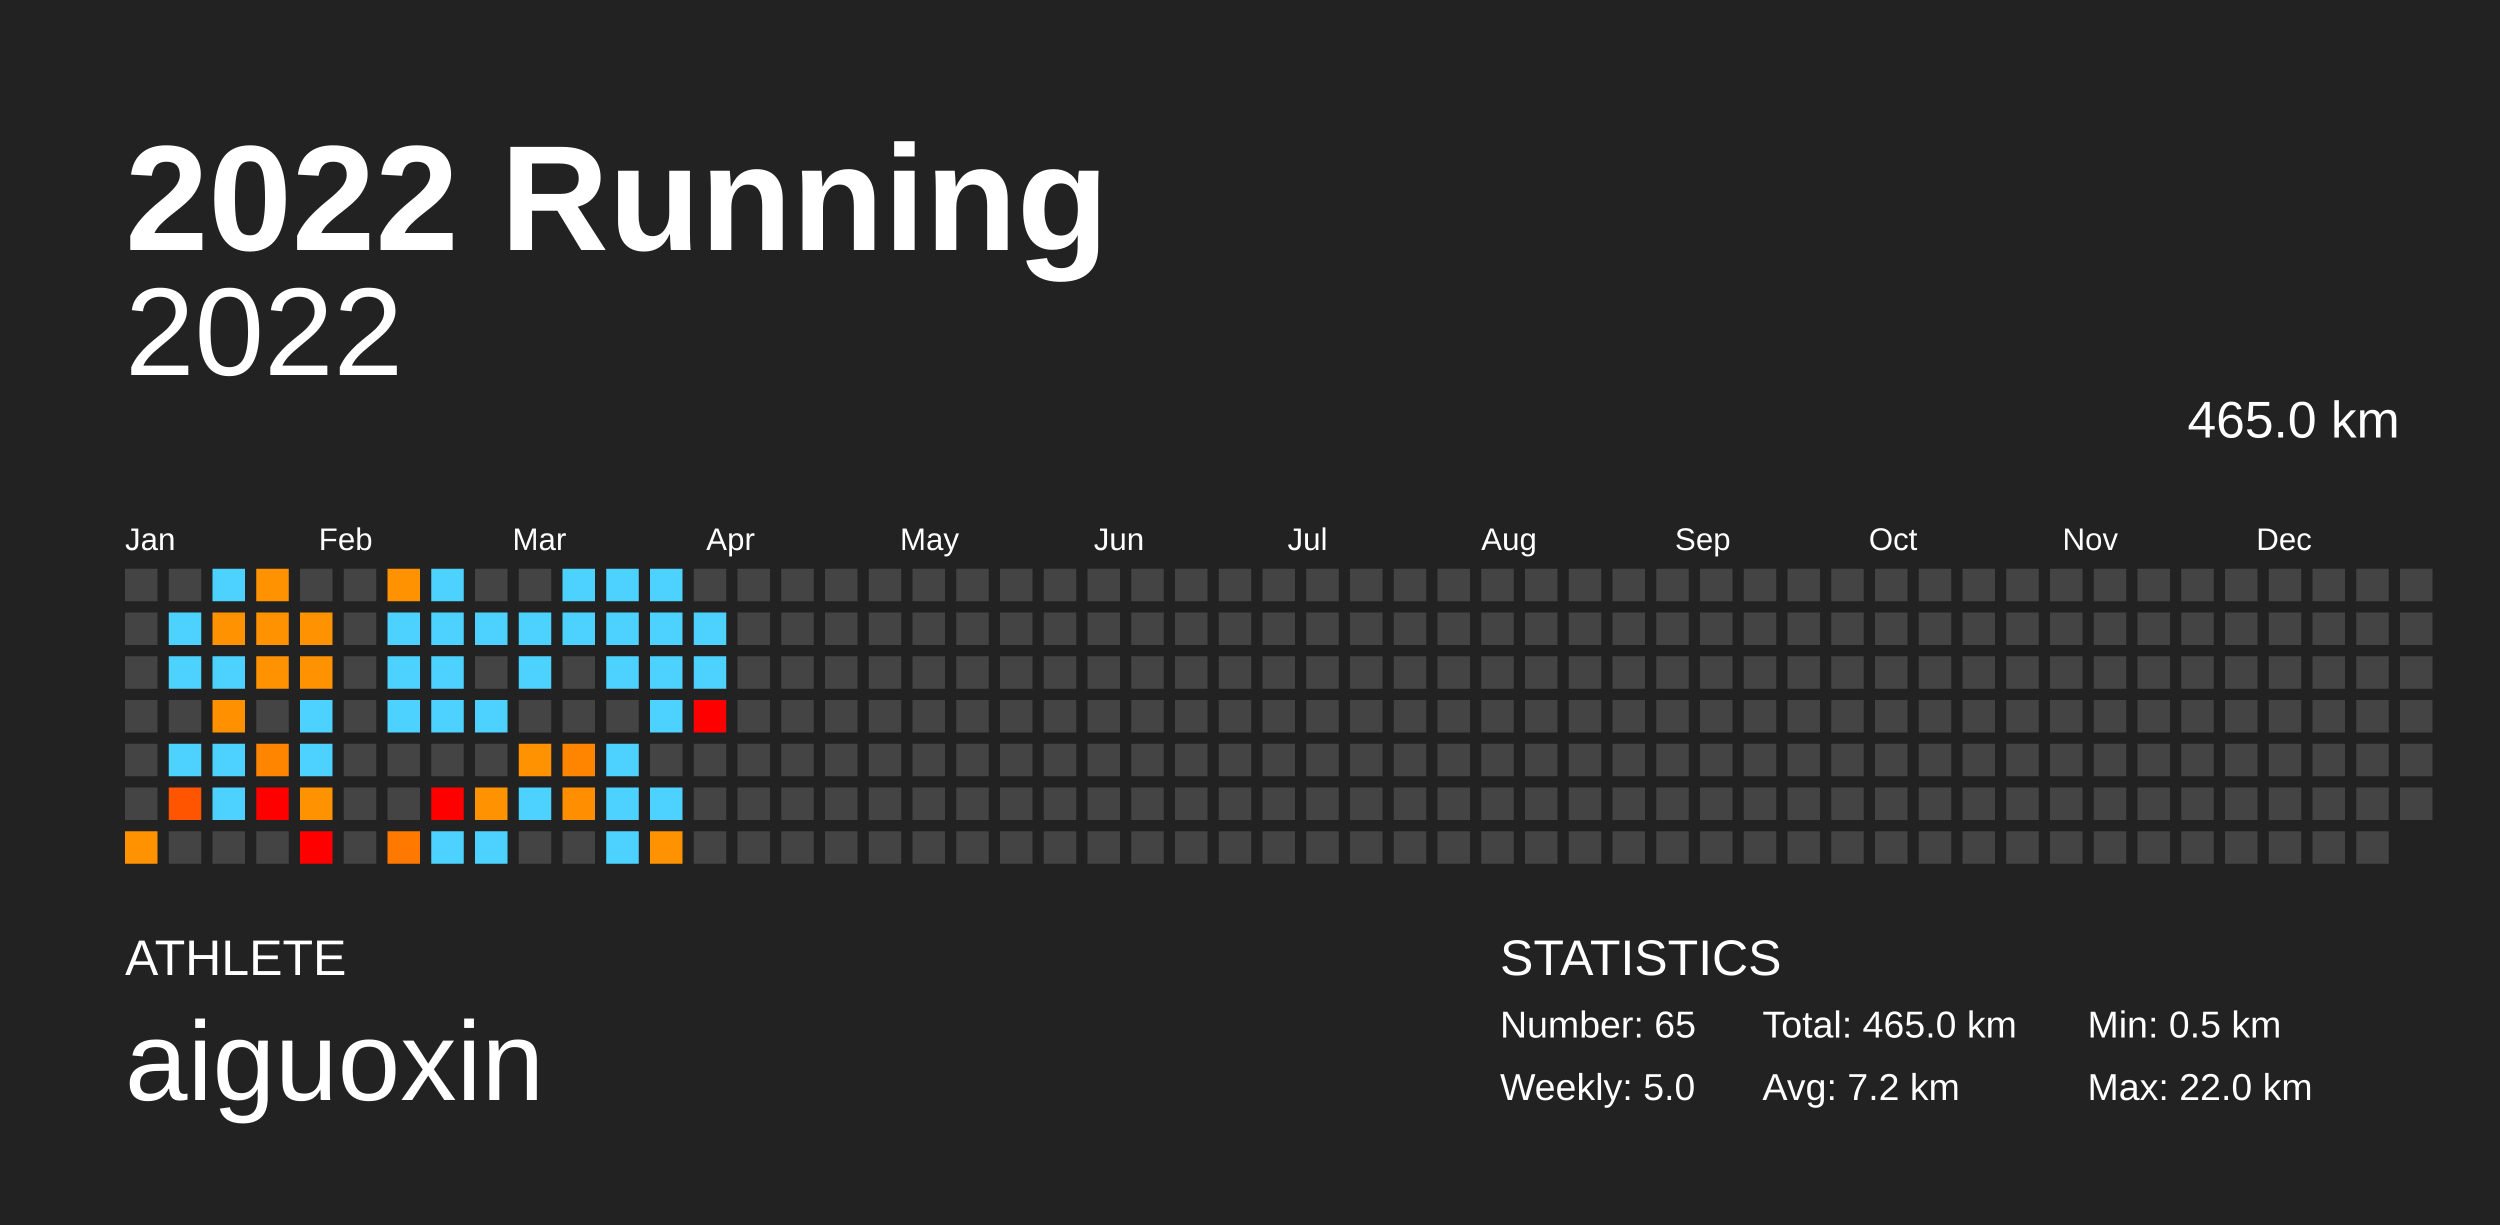
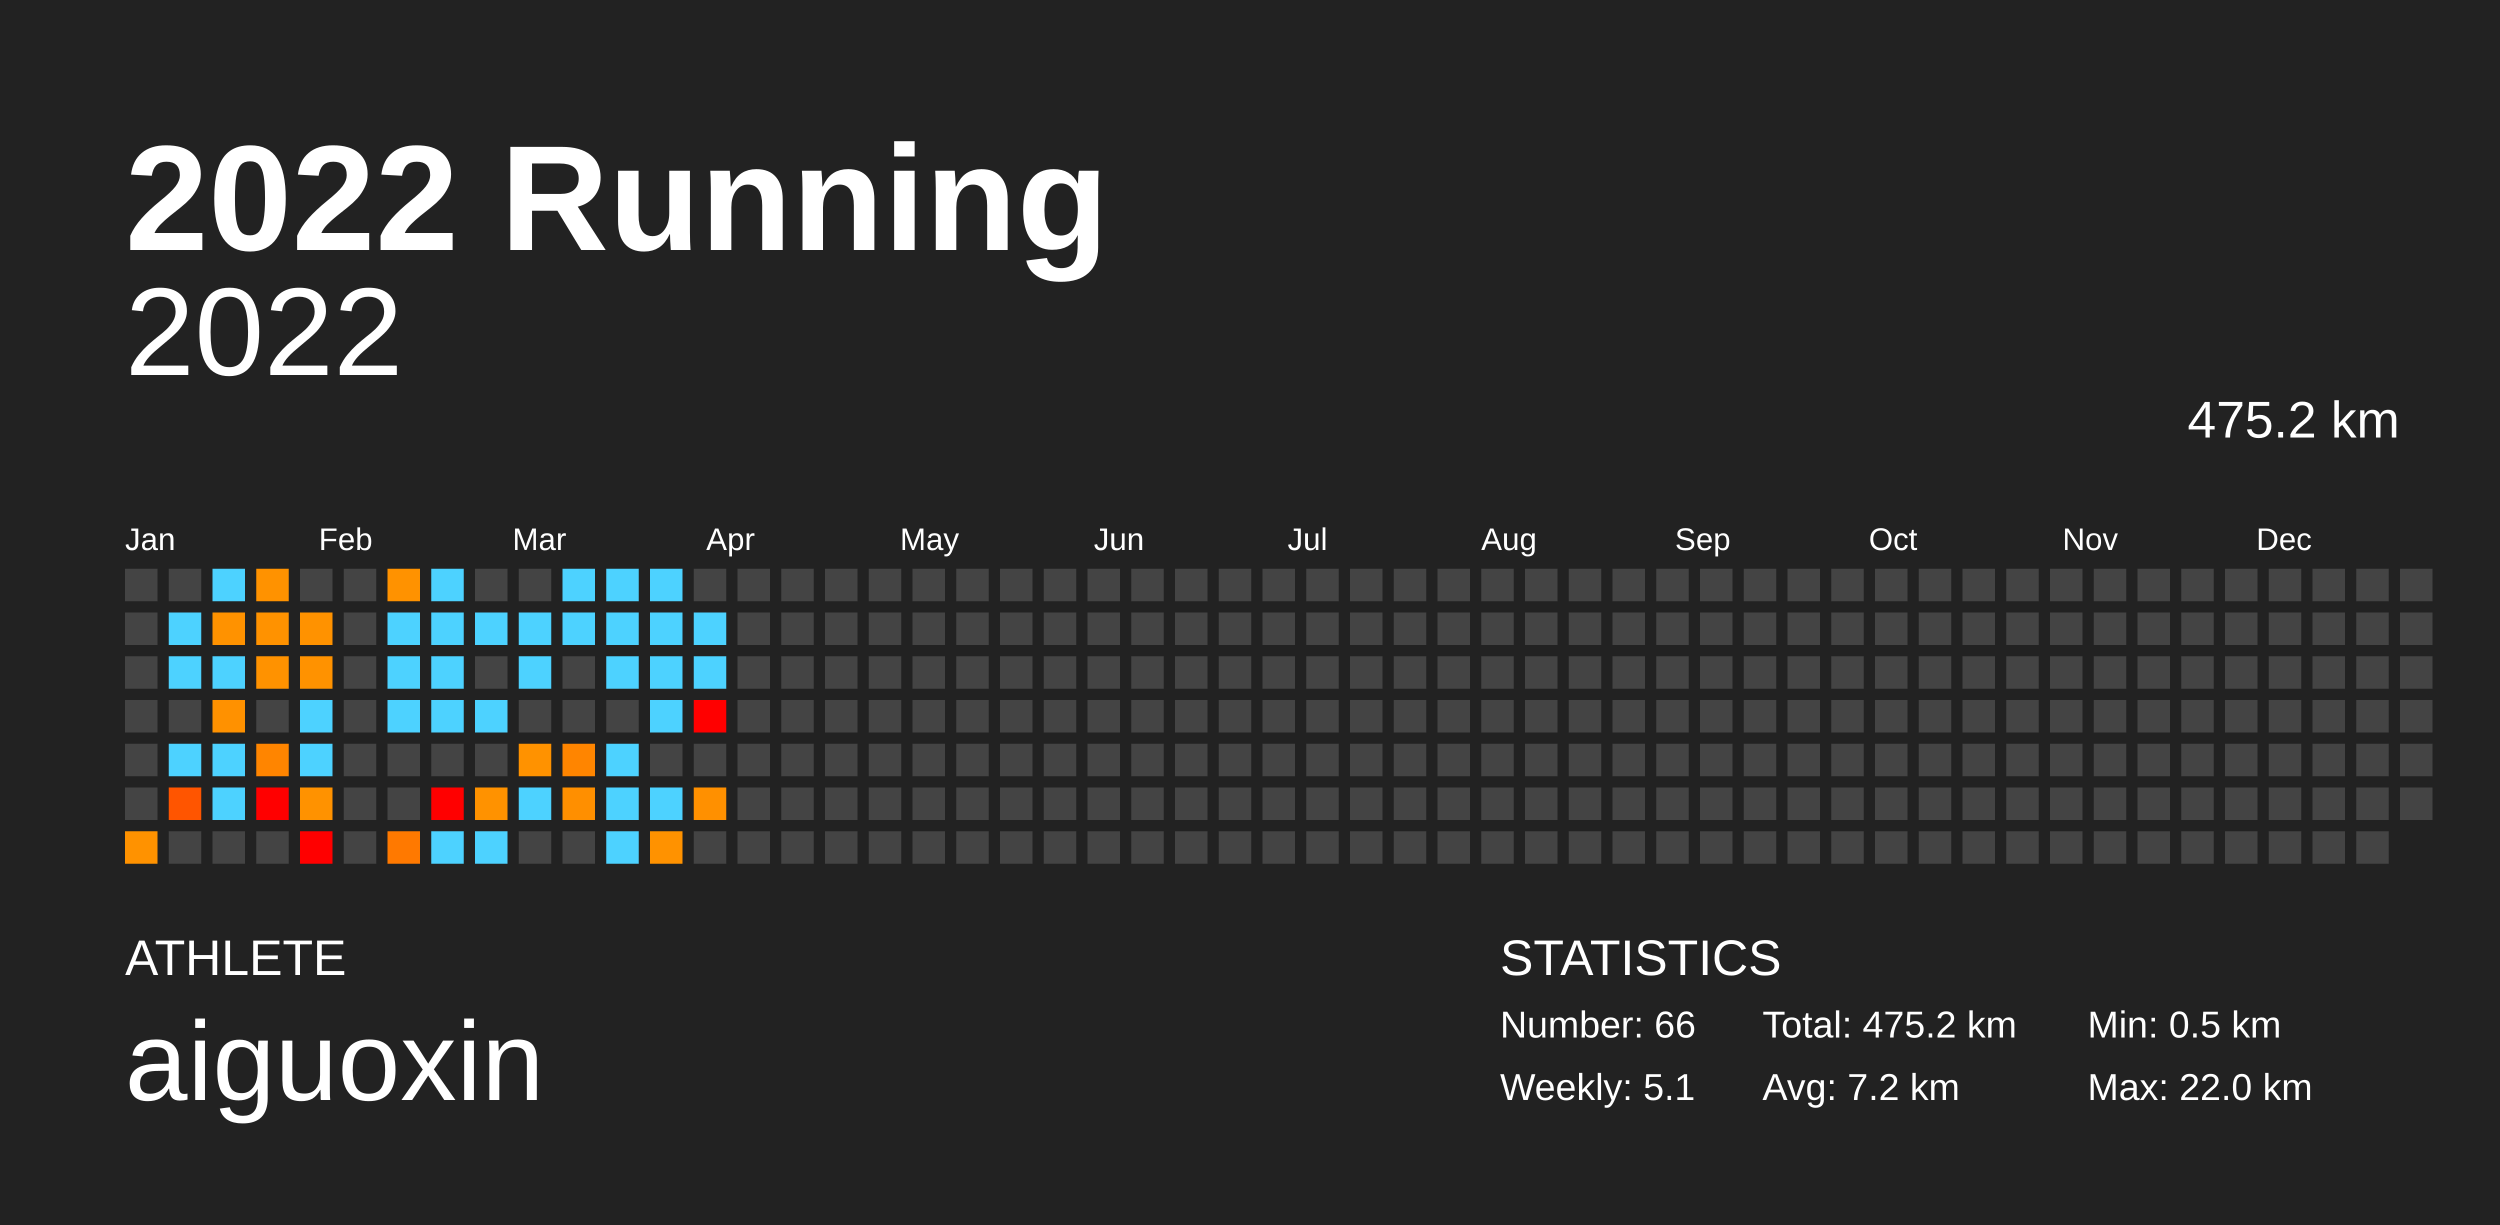
<svg xmlns="http://www.w3.org/2000/svg" baseProfile="full" height="98mm" version="1.1" viewBox="0,0,200,98" width="200mm">
  <defs />
  <rect fill="#222222" height="98" width="200" x="0" y="0" />
  <text fill="#FFFFFF" style="font-size:12px; font-family:Arial; font-weight:bold;" x="10" y="20">2022 Running</text>
  <text fill="#FFFFFF" style="font-size:4px; font-family:Arial" x="10" y="78">ATHLETE</text>
  <text fill="#FFFFFF" style="font-size:9px; font-family:Arial" x="10" y="88">aiguoxin</text>
  <text fill="#FFFFFF" style="font-size:4px; font-family:Arial" x="120" y="78">STATISTICS</text>
-   <text fill="#FFFFFF" style="font-size:3px; font-family:Arial" x="120" y="83">Number: 65</text>
-   <text fill="#FFFFFF" style="font-size:3px; font-family:Arial" x="120" y="88">Weekly: 5.0</text>
-   <text fill="#FFFFFF" style="font-size:3px; font-family:Arial" x="141" y="83">Total: 465.0 km</text>
+   <text fill="#FFFFFF" style="font-size:3px; font-family:Arial" x="120" y="83">Number: 66</text>
+   <text fill="#FFFFFF" style="font-size:3px; font-family:Arial" x="120" y="88">Weekly: 5.1</text>
+   <text fill="#FFFFFF" style="font-size:3px; font-family:Arial" x="141" y="83">Total: 475.2 km</text>
  <text fill="#FFFFFF" style="font-size:3px; font-family:Arial" x="141" y="88">Avg: 7.2 km</text>
  <text fill="#FFFFFF" style="font-size:3px; font-family:Arial" x="167" y="83">Min: 0.5 km</text>
  <text fill="#FFFFFF" style="font-size:3px; font-family:Arial" x="167" y="88">Max: 22.0 km</text>
  <text alignment-baseline="hanging" fill="#FFFFFF" style="font-size:10.0px; font-family:Arial;" x="10" y="30">2022</text>
-   <text alignment-baseline="hanging" fill="#FFFFFF" style="font-size:4.125px; font-family:Arial;" x="175" y="35">465.0 km</text>
+   <text alignment-baseline="hanging" fill="#FFFFFF" style="font-size:4.125px; font-family:Arial;" x="175" y="35">475.2 km</text>
  <text fill="#FFFFFF" style="font-size:2.5px; font-family:Arial" x="10.0" y="44">Jan</text>
  <text fill="#FFFFFF" style="font-size:2.5px; font-family:Arial" x="25.5" y="44">Feb</text>
  <text fill="#FFFFFF" style="font-size:2.5px; font-family:Arial" x="41.0" y="44">Mar</text>
  <text fill="#FFFFFF" style="font-size:2.5px; font-family:Arial" x="56.5" y="44">Apr</text>
  <text fill="#FFFFFF" style="font-size:2.5px; font-family:Arial" x="72.0" y="44">May</text>
  <text fill="#FFFFFF" style="font-size:2.5px; font-family:Arial" x="87.5" y="44">Jun</text>
  <text fill="#FFFFFF" style="font-size:2.5px; font-family:Arial" x="103.0" y="44">Jul</text>
  <text fill="#FFFFFF" style="font-size:2.5px; font-family:Arial" x="118.5" y="44">Aug</text>
  <text fill="#FFFFFF" style="font-size:2.5px; font-family:Arial" x="134.0" y="44">Sep</text>
  <text fill="#FFFFFF" style="font-size:2.5px; font-family:Arial" x="149.5" y="44">Oct</text>
  <text fill="#FFFFFF" style="font-size:2.5px; font-family:Arial" x="165.0" y="44">Nov</text>
  <text fill="#FFFFFF" style="font-size:2.5px; font-family:Arial" x="180.5" y="44">Dec</text>
  <rect fill="#444444" height="2.6" width="2.6" x="10.0" y="45.5" />
  <rect fill="#444444" height="2.6" width="2.6" x="10.0" y="49.0" />
  <rect fill="#444444" height="2.6" width="2.6" x="10.0" y="52.5" />
  <rect fill="#444444" height="2.6" width="2.6" x="10.0" y="56.0" />
  <rect fill="#444444" height="2.6" width="2.6" x="10.0" y="59.5" />
  <rect fill="#444444" height="2.6" width="2.6" x="10.0" y="63.0" />
  <rect fill="#ff9200" height="2.6" width="2.6" x="10.0" y="66.5" />
  <rect fill="#444444" height="2.6" width="2.6" x="13.5" y="45.5" />
  <rect fill="#4dd2ff" height="2.6" width="2.6" x="13.5" y="49.0" />
  <rect fill="#4dd2ff" height="2.6" width="2.6" x="13.5" y="52.5" />
  <rect fill="#444444" height="2.6" width="2.6" x="13.5" y="56.0" />
  <rect fill="#4dd2ff" height="2.6" width="2.6" x="13.5" y="59.5" />
  <rect fill="#ff5500" height="2.6" width="2.6" x="13.5" y="63.0" />
  <rect fill="#444444" height="2.6" width="2.6" x="13.5" y="66.5" />
  <rect fill="#4dd2ff" height="2.6" width="2.6" x="17.0" y="45.5" />
  <rect fill="#ff9200" height="2.6" width="2.6" x="17.0" y="49.0" />
  <rect fill="#4dd2ff" height="2.6" width="2.6" x="17.0" y="52.5" />
  <rect fill="#ff9100" height="2.6" width="2.6" x="17.0" y="56.0" />
  <rect fill="#4dd2ff" height="2.6" width="2.6" x="17.0" y="59.5" />
  <rect fill="#4dd2ff" height="2.6" width="2.6" x="17.0" y="63.0" />
  <rect fill="#444444" height="2.6" width="2.6" x="17.0" y="66.5" />
  <rect fill="#ff9200" height="2.6" width="2.6" x="20.5" y="45.5" />
  <rect fill="#ff9200" height="2.6" width="2.6" x="20.5" y="49.0" />
  <rect fill="#ff9200" height="2.6" width="2.6" x="20.5" y="52.5" />
  <rect fill="#444444" height="2.6" width="2.6" x="20.5" y="56.0" />
  <rect fill="#ff8500" height="2.6" width="2.6" x="20.5" y="59.5" />
  <rect fill="red" height="2.6" width="2.6" x="20.5" y="63.0" />
  <rect fill="#444444" height="2.6" width="2.6" x="20.5" y="66.5" />
  <rect fill="#444444" height="2.6" width="2.6" x="24.0" y="45.5" />
  <rect fill="#ff9200" height="2.6" width="2.6" x="24.0" y="49.0" />
  <rect fill="#ff9200" height="2.6" width="2.6" x="24.0" y="52.5" />
  <rect fill="#4dd2ff" height="2.6" width="2.6" x="24.0" y="56.0" />
  <rect fill="#4dd2ff" height="2.6" width="2.6" x="24.0" y="59.5" />
  <rect fill="#ff9200" height="2.6" width="2.6" x="24.0" y="63.0" />
  <rect fill="red" height="2.6" width="2.6" x="24.0" y="66.5" />
  <rect fill="#444444" height="2.6" width="2.6" x="27.5" y="45.5" />
  <rect fill="#444444" height="2.6" width="2.6" x="27.5" y="49.0" />
  <rect fill="#444444" height="2.6" width="2.6" x="27.5" y="52.5" />
  <rect fill="#444444" height="2.6" width="2.6" x="27.5" y="56.0" />
  <rect fill="#444444" height="2.6" width="2.6" x="27.5" y="59.5" />
  <rect fill="#444444" height="2.6" width="2.6" x="27.5" y="63.0" />
  <rect fill="#444444" height="2.6" width="2.6" x="27.5" y="66.5" />
  <rect fill="#ff9200" height="2.6" width="2.6" x="31.0" y="45.5" />
  <rect fill="#4dd2ff" height="2.6" width="2.6" x="31.0" y="49.0" />
  <rect fill="#4dd2ff" height="2.6" width="2.6" x="31.0" y="52.5" />
  <rect fill="#4dd2ff" height="2.6" width="2.6" x="31.0" y="56.0" />
  <rect fill="#444444" height="2.6" width="2.6" x="31.0" y="59.5" />
  <rect fill="#444444" height="2.6" width="2.6" x="31.0" y="63.0" />
  <rect fill="#ff7900" height="2.6" width="2.6" x="31.0" y="66.5" />
  <rect fill="#4dd2ff" height="2.6" width="2.6" x="34.5" y="45.5" />
  <rect fill="#4dd2ff" height="2.6" width="2.6" x="34.5" y="49.0" />
  <rect fill="#4dd2ff" height="2.6" width="2.6" x="34.5" y="52.5" />
  <rect fill="#4dd2ff" height="2.6" width="2.6" x="34.5" y="56.0" />
  <rect fill="#444444" height="2.6" width="2.6" x="34.5" y="59.5" />
  <rect fill="red" height="2.6" width="2.6" x="34.5" y="63.0" />
  <rect fill="#4dd2ff" height="2.6" width="2.6" x="34.5" y="66.5" />
  <rect fill="#444444" height="2.6" width="2.6" x="38.0" y="45.5" />
  <rect fill="#4dd2ff" height="2.6" width="2.6" x="38.0" y="49.0" />
  <rect fill="#444444" height="2.6" width="2.6" x="38.0" y="52.5" />
  <rect fill="#4dd2ff" height="2.6" width="2.6" x="38.0" y="56.0" />
  <rect fill="#444444" height="2.6" width="2.6" x="38.0" y="59.5" />
  <rect fill="#ff9200" height="2.6" width="2.6" x="38.0" y="63.0" />
  <rect fill="#4dd2ff" height="2.6" width="2.6" x="38.0" y="66.5" />
  <rect fill="#444444" height="2.6" width="2.6" x="41.5" y="45.5" />
  <rect fill="#4dd2ff" height="2.6" width="2.6" x="41.5" y="49.0" />
  <rect fill="#4dd2ff" height="2.6" width="2.6" x="41.5" y="52.5" />
  <rect fill="#444444" height="2.6" width="2.6" x="41.5" y="56.0" />
  <rect fill="#ff9200" height="2.6" width="2.6" x="41.5" y="59.5" />
  <rect fill="#4dd2ff" height="2.6" width="2.6" x="41.5" y="63.0" />
  <rect fill="#444444" height="2.6" width="2.6" x="41.5" y="66.5" />
  <rect fill="#4dd2ff" height="2.6" width="2.6" x="45.0" y="45.5" />
  <rect fill="#4dd2ff" height="2.6" width="2.6" x="45.0" y="49.0" />
  <rect fill="#444444" height="2.6" width="2.6" x="45.0" y="52.5" />
  <rect fill="#444444" height="2.6" width="2.6" x="45.0" y="56.0" />
  <rect fill="#ff8500" height="2.6" width="2.6" x="45.0" y="59.5" />
  <rect fill="#ff8f00" height="2.6" width="2.6" x="45.0" y="63.0" />
  <rect fill="#444444" height="2.6" width="2.6" x="45.0" y="66.5" />
  <rect fill="#4dd2ff" height="2.6" width="2.6" x="48.5" y="45.5" />
  <rect fill="#4dd2ff" height="2.6" width="2.6" x="48.5" y="49.0" />
  <rect fill="#4dd2ff" height="2.6" width="2.6" x="48.5" y="52.5" />
  <rect fill="#444444" height="2.6" width="2.6" x="48.5" y="56.0" />
  <rect fill="#4dd2ff" height="2.6" width="2.6" x="48.5" y="59.5" />
  <rect fill="#4dd2ff" height="2.6" width="2.6" x="48.5" y="63.0" />
  <rect fill="#4dd2ff" height="2.6" width="2.6" x="48.5" y="66.5" />
  <rect fill="#4dd2ff" height="2.6" width="2.6" x="52.0" y="45.5" />
  <rect fill="#4dd2ff" height="2.6" width="2.6" x="52.0" y="49.0" />
  <rect fill="#4dd2ff" height="2.6" width="2.6" x="52.0" y="52.5" />
  <rect fill="#4dd2ff" height="2.6" width="2.6" x="52.0" y="56.0" />
  <rect fill="#444444" height="2.6" width="2.6" x="52.0" y="59.5" />
  <rect fill="#4dd2ff" height="2.6" width="2.6" x="52.0" y="63.0" />
  <rect fill="#ff9200" height="2.6" width="2.6" x="52.0" y="66.5" />
  <rect fill="#444444" height="2.6" width="2.6" x="55.5" y="45.5" />
  <rect fill="#4dd2ff" height="2.6" width="2.6" x="55.5" y="49.0" />
  <rect fill="#4dd2ff" height="2.6" width="2.6" x="55.5" y="52.5" />
  <rect fill="red" height="2.6" width="2.6" x="55.5" y="56.0" />
  <rect fill="#444444" height="2.6" width="2.6" x="55.5" y="59.5" />
-   <rect fill="#444444" height="2.6" width="2.6" x="55.5" y="63.0" />
+   <rect fill="#ff9000" height="2.6" width="2.6" x="55.5" y="63.0" />
  <rect fill="#444444" height="2.6" width="2.6" x="55.5" y="66.5" />
  <rect fill="#444444" height="2.6" width="2.6" x="59.0" y="45.5" />
  <rect fill="#444444" height="2.6" width="2.6" x="59.0" y="49.0" />
  <rect fill="#444444" height="2.6" width="2.6" x="59.0" y="52.5" />
  <rect fill="#444444" height="2.6" width="2.6" x="59.0" y="56.0" />
  <rect fill="#444444" height="2.6" width="2.6" x="59.0" y="59.5" />
  <rect fill="#444444" height="2.6" width="2.6" x="59.0" y="63.0" />
  <rect fill="#444444" height="2.6" width="2.6" x="59.0" y="66.5" />
  <rect fill="#444444" height="2.6" width="2.6" x="62.5" y="45.5" />
  <rect fill="#444444" height="2.6" width="2.6" x="62.5" y="49.0" />
  <rect fill="#444444" height="2.6" width="2.6" x="62.5" y="52.5" />
  <rect fill="#444444" height="2.6" width="2.6" x="62.5" y="56.0" />
  <rect fill="#444444" height="2.6" width="2.6" x="62.5" y="59.5" />
  <rect fill="#444444" height="2.6" width="2.6" x="62.5" y="63.0" />
  <rect fill="#444444" height="2.6" width="2.6" x="62.5" y="66.5" />
  <rect fill="#444444" height="2.6" width="2.6" x="66.0" y="45.5" />
  <rect fill="#444444" height="2.6" width="2.6" x="66.0" y="49.0" />
  <rect fill="#444444" height="2.6" width="2.6" x="66.0" y="52.5" />
  <rect fill="#444444" height="2.6" width="2.6" x="66.0" y="56.0" />
  <rect fill="#444444" height="2.6" width="2.6" x="66.0" y="59.5" />
  <rect fill="#444444" height="2.6" width="2.6" x="66.0" y="63.0" />
  <rect fill="#444444" height="2.6" width="2.6" x="66.0" y="66.5" />
  <rect fill="#444444" height="2.6" width="2.6" x="69.5" y="45.5" />
  <rect fill="#444444" height="2.6" width="2.6" x="69.5" y="49.0" />
  <rect fill="#444444" height="2.6" width="2.6" x="69.5" y="52.5" />
  <rect fill="#444444" height="2.6" width="2.6" x="69.5" y="56.0" />
  <rect fill="#444444" height="2.6" width="2.6" x="69.5" y="59.5" />
  <rect fill="#444444" height="2.6" width="2.6" x="69.5" y="63.0" />
  <rect fill="#444444" height="2.6" width="2.6" x="69.5" y="66.5" />
  <rect fill="#444444" height="2.6" width="2.6" x="73.0" y="45.5" />
  <rect fill="#444444" height="2.6" width="2.6" x="73.0" y="49.0" />
  <rect fill="#444444" height="2.6" width="2.6" x="73.0" y="52.5" />
  <rect fill="#444444" height="2.6" width="2.6" x="73.0" y="56.0" />
  <rect fill="#444444" height="2.6" width="2.6" x="73.0" y="59.5" />
  <rect fill="#444444" height="2.6" width="2.6" x="73.0" y="63.0" />
  <rect fill="#444444" height="2.6" width="2.6" x="73.0" y="66.5" />
  <rect fill="#444444" height="2.6" width="2.6" x="76.5" y="45.5" />
  <rect fill="#444444" height="2.6" width="2.6" x="76.5" y="49.0" />
  <rect fill="#444444" height="2.6" width="2.6" x="76.5" y="52.5" />
  <rect fill="#444444" height="2.6" width="2.6" x="76.5" y="56.0" />
  <rect fill="#444444" height="2.6" width="2.6" x="76.5" y="59.5" />
  <rect fill="#444444" height="2.6" width="2.6" x="76.5" y="63.0" />
  <rect fill="#444444" height="2.6" width="2.6" x="76.5" y="66.5" />
  <rect fill="#444444" height="2.6" width="2.6" x="80.0" y="45.5" />
  <rect fill="#444444" height="2.6" width="2.6" x="80.0" y="49.0" />
  <rect fill="#444444" height="2.6" width="2.6" x="80.0" y="52.5" />
  <rect fill="#444444" height="2.6" width="2.6" x="80.0" y="56.0" />
  <rect fill="#444444" height="2.6" width="2.6" x="80.0" y="59.5" />
  <rect fill="#444444" height="2.6" width="2.6" x="80.0" y="63.0" />
  <rect fill="#444444" height="2.6" width="2.6" x="80.0" y="66.5" />
  <rect fill="#444444" height="2.6" width="2.6" x="83.5" y="45.5" />
  <rect fill="#444444" height="2.6" width="2.6" x="83.5" y="49.0" />
  <rect fill="#444444" height="2.6" width="2.6" x="83.5" y="52.5" />
  <rect fill="#444444" height="2.6" width="2.6" x="83.5" y="56.0" />
  <rect fill="#444444" height="2.6" width="2.6" x="83.5" y="59.5" />
  <rect fill="#444444" height="2.6" width="2.6" x="83.5" y="63.0" />
  <rect fill="#444444" height="2.6" width="2.6" x="83.5" y="66.5" />
  <rect fill="#444444" height="2.6" width="2.6" x="87.0" y="45.5" />
  <rect fill="#444444" height="2.6" width="2.6" x="87.0" y="49.0" />
  <rect fill="#444444" height="2.6" width="2.6" x="87.0" y="52.5" />
  <rect fill="#444444" height="2.6" width="2.6" x="87.0" y="56.0" />
  <rect fill="#444444" height="2.6" width="2.6" x="87.0" y="59.5" />
  <rect fill="#444444" height="2.6" width="2.6" x="87.0" y="63.0" />
  <rect fill="#444444" height="2.6" width="2.6" x="87.0" y="66.5" />
  <rect fill="#444444" height="2.6" width="2.6" x="90.5" y="45.5" />
  <rect fill="#444444" height="2.6" width="2.6" x="90.5" y="49.0" />
  <rect fill="#444444" height="2.6" width="2.6" x="90.5" y="52.5" />
  <rect fill="#444444" height="2.6" width="2.6" x="90.5" y="56.0" />
  <rect fill="#444444" height="2.6" width="2.6" x="90.5" y="59.5" />
  <rect fill="#444444" height="2.6" width="2.6" x="90.5" y="63.0" />
  <rect fill="#444444" height="2.6" width="2.6" x="90.5" y="66.5" />
  <rect fill="#444444" height="2.6" width="2.6" x="94.0" y="45.5" />
  <rect fill="#444444" height="2.6" width="2.6" x="94.0" y="49.0" />
  <rect fill="#444444" height="2.6" width="2.6" x="94.0" y="52.5" />
  <rect fill="#444444" height="2.6" width="2.6" x="94.0" y="56.0" />
  <rect fill="#444444" height="2.6" width="2.6" x="94.0" y="59.5" />
  <rect fill="#444444" height="2.6" width="2.6" x="94.0" y="63.0" />
  <rect fill="#444444" height="2.6" width="2.6" x="94.0" y="66.5" />
  <rect fill="#444444" height="2.6" width="2.6" x="97.5" y="45.5" />
  <rect fill="#444444" height="2.6" width="2.6" x="97.5" y="49.0" />
  <rect fill="#444444" height="2.6" width="2.6" x="97.5" y="52.5" />
  <rect fill="#444444" height="2.6" width="2.6" x="97.5" y="56.0" />
  <rect fill="#444444" height="2.6" width="2.6" x="97.5" y="59.5" />
  <rect fill="#444444" height="2.6" width="2.6" x="97.5" y="63.0" />
  <rect fill="#444444" height="2.6" width="2.6" x="97.5" y="66.5" />
  <rect fill="#444444" height="2.6" width="2.6" x="101.0" y="45.5" />
  <rect fill="#444444" height="2.6" width="2.6" x="101.0" y="49.0" />
  <rect fill="#444444" height="2.6" width="2.6" x="101.0" y="52.5" />
  <rect fill="#444444" height="2.6" width="2.6" x="101.0" y="56.0" />
  <rect fill="#444444" height="2.6" width="2.6" x="101.0" y="59.5" />
  <rect fill="#444444" height="2.6" width="2.6" x="101.0" y="63.0" />
  <rect fill="#444444" height="2.6" width="2.6" x="101.0" y="66.5" />
  <rect fill="#444444" height="2.6" width="2.6" x="104.5" y="45.5" />
  <rect fill="#444444" height="2.6" width="2.6" x="104.5" y="49.0" />
  <rect fill="#444444" height="2.6" width="2.6" x="104.5" y="52.5" />
  <rect fill="#444444" height="2.6" width="2.6" x="104.5" y="56.0" />
  <rect fill="#444444" height="2.6" width="2.6" x="104.5" y="59.5" />
  <rect fill="#444444" height="2.6" width="2.6" x="104.5" y="63.0" />
  <rect fill="#444444" height="2.6" width="2.6" x="104.5" y="66.5" />
  <rect fill="#444444" height="2.6" width="2.6" x="108.0" y="45.5" />
  <rect fill="#444444" height="2.6" width="2.6" x="108.0" y="49.0" />
  <rect fill="#444444" height="2.6" width="2.6" x="108.0" y="52.5" />
  <rect fill="#444444" height="2.6" width="2.6" x="108.0" y="56.0" />
  <rect fill="#444444" height="2.6" width="2.6" x="108.0" y="59.5" />
  <rect fill="#444444" height="2.6" width="2.6" x="108.0" y="63.0" />
  <rect fill="#444444" height="2.6" width="2.6" x="108.0" y="66.5" />
  <rect fill="#444444" height="2.6" width="2.6" x="111.5" y="45.5" />
  <rect fill="#444444" height="2.6" width="2.6" x="111.5" y="49.0" />
  <rect fill="#444444" height="2.6" width="2.6" x="111.5" y="52.5" />
  <rect fill="#444444" height="2.6" width="2.6" x="111.5" y="56.0" />
  <rect fill="#444444" height="2.6" width="2.6" x="111.5" y="59.5" />
  <rect fill="#444444" height="2.6" width="2.6" x="111.5" y="63.0" />
  <rect fill="#444444" height="2.6" width="2.6" x="111.5" y="66.5" />
  <rect fill="#444444" height="2.6" width="2.6" x="115.0" y="45.5" />
  <rect fill="#444444" height="2.6" width="2.6" x="115.0" y="49.0" />
  <rect fill="#444444" height="2.6" width="2.6" x="115.0" y="52.5" />
  <rect fill="#444444" height="2.6" width="2.6" x="115.0" y="56.0" />
  <rect fill="#444444" height="2.6" width="2.6" x="115.0" y="59.5" />
  <rect fill="#444444" height="2.6" width="2.6" x="115.0" y="63.0" />
  <rect fill="#444444" height="2.6" width="2.6" x="115.0" y="66.5" />
  <rect fill="#444444" height="2.6" width="2.6" x="118.5" y="45.5" />
  <rect fill="#444444" height="2.6" width="2.6" x="118.5" y="49.0" />
  <rect fill="#444444" height="2.6" width="2.6" x="118.5" y="52.5" />
  <rect fill="#444444" height="2.6" width="2.6" x="118.5" y="56.0" />
  <rect fill="#444444" height="2.6" width="2.6" x="118.5" y="59.5" />
  <rect fill="#444444" height="2.6" width="2.6" x="118.5" y="63.0" />
  <rect fill="#444444" height="2.6" width="2.6" x="118.5" y="66.5" />
  <rect fill="#444444" height="2.6" width="2.6" x="122.0" y="45.5" />
  <rect fill="#444444" height="2.6" width="2.6" x="122.0" y="49.0" />
  <rect fill="#444444" height="2.6" width="2.6" x="122.0" y="52.5" />
  <rect fill="#444444" height="2.6" width="2.6" x="122.0" y="56.0" />
  <rect fill="#444444" height="2.6" width="2.6" x="122.0" y="59.5" />
  <rect fill="#444444" height="2.6" width="2.6" x="122.0" y="63.0" />
  <rect fill="#444444" height="2.6" width="2.6" x="122.0" y="66.5" />
  <rect fill="#444444" height="2.6" width="2.6" x="125.5" y="45.5" />
  <rect fill="#444444" height="2.6" width="2.6" x="125.5" y="49.0" />
  <rect fill="#444444" height="2.6" width="2.6" x="125.5" y="52.5" />
  <rect fill="#444444" height="2.6" width="2.6" x="125.5" y="56.0" />
  <rect fill="#444444" height="2.6" width="2.6" x="125.5" y="59.5" />
  <rect fill="#444444" height="2.6" width="2.6" x="125.5" y="63.0" />
  <rect fill="#444444" height="2.6" width="2.6" x="125.5" y="66.5" />
  <rect fill="#444444" height="2.6" width="2.6" x="129.0" y="45.5" />
  <rect fill="#444444" height="2.6" width="2.6" x="129.0" y="49.0" />
  <rect fill="#444444" height="2.6" width="2.6" x="129.0" y="52.5" />
  <rect fill="#444444" height="2.6" width="2.6" x="129.0" y="56.0" />
  <rect fill="#444444" height="2.6" width="2.6" x="129.0" y="59.5" />
  <rect fill="#444444" height="2.6" width="2.6" x="129.0" y="63.0" />
  <rect fill="#444444" height="2.6" width="2.6" x="129.0" y="66.5" />
  <rect fill="#444444" height="2.6" width="2.6" x="132.5" y="45.5" />
  <rect fill="#444444" height="2.6" width="2.6" x="132.5" y="49.0" />
  <rect fill="#444444" height="2.6" width="2.6" x="132.5" y="52.5" />
  <rect fill="#444444" height="2.6" width="2.6" x="132.5" y="56.0" />
  <rect fill="#444444" height="2.6" width="2.6" x="132.5" y="59.5" />
  <rect fill="#444444" height="2.6" width="2.6" x="132.5" y="63.0" />
  <rect fill="#444444" height="2.6" width="2.6" x="132.5" y="66.5" />
  <rect fill="#444444" height="2.6" width="2.6" x="136.0" y="45.5" />
  <rect fill="#444444" height="2.6" width="2.6" x="136.0" y="49.0" />
  <rect fill="#444444" height="2.6" width="2.6" x="136.0" y="52.5" />
  <rect fill="#444444" height="2.6" width="2.6" x="136.0" y="56.0" />
  <rect fill="#444444" height="2.6" width="2.6" x="136.0" y="59.5" />
  <rect fill="#444444" height="2.6" width="2.6" x="136.0" y="63.0" />
  <rect fill="#444444" height="2.6" width="2.6" x="136.0" y="66.5" />
  <rect fill="#444444" height="2.6" width="2.6" x="139.5" y="45.5" />
  <rect fill="#444444" height="2.6" width="2.6" x="139.5" y="49.0" />
  <rect fill="#444444" height="2.6" width="2.6" x="139.5" y="52.5" />
  <rect fill="#444444" height="2.6" width="2.6" x="139.5" y="56.0" />
  <rect fill="#444444" height="2.6" width="2.6" x="139.5" y="59.5" />
  <rect fill="#444444" height="2.6" width="2.6" x="139.5" y="63.0" />
  <rect fill="#444444" height="2.6" width="2.6" x="139.5" y="66.5" />
  <rect fill="#444444" height="2.6" width="2.6" x="143.0" y="45.5" />
  <rect fill="#444444" height="2.6" width="2.6" x="143.0" y="49.0" />
  <rect fill="#444444" height="2.6" width="2.6" x="143.0" y="52.5" />
  <rect fill="#444444" height="2.6" width="2.6" x="143.0" y="56.0" />
  <rect fill="#444444" height="2.6" width="2.6" x="143.0" y="59.5" />
  <rect fill="#444444" height="2.6" width="2.6" x="143.0" y="63.0" />
  <rect fill="#444444" height="2.6" width="2.6" x="143.0" y="66.5" />
  <rect fill="#444444" height="2.6" width="2.6" x="146.5" y="45.5" />
  <rect fill="#444444" height="2.6" width="2.6" x="146.5" y="49.0" />
  <rect fill="#444444" height="2.6" width="2.6" x="146.5" y="52.5" />
  <rect fill="#444444" height="2.6" width="2.6" x="146.5" y="56.0" />
  <rect fill="#444444" height="2.6" width="2.6" x="146.5" y="59.5" />
  <rect fill="#444444" height="2.6" width="2.6" x="146.5" y="63.0" />
  <rect fill="#444444" height="2.6" width="2.6" x="146.5" y="66.5" />
  <rect fill="#444444" height="2.6" width="2.6" x="150.0" y="45.5" />
  <rect fill="#444444" height="2.6" width="2.6" x="150.0" y="49.0" />
  <rect fill="#444444" height="2.6" width="2.6" x="150.0" y="52.5" />
  <rect fill="#444444" height="2.6" width="2.6" x="150.0" y="56.0" />
  <rect fill="#444444" height="2.6" width="2.6" x="150.0" y="59.5" />
  <rect fill="#444444" height="2.6" width="2.6" x="150.0" y="63.0" />
  <rect fill="#444444" height="2.6" width="2.6" x="150.0" y="66.5" />
  <rect fill="#444444" height="2.6" width="2.6" x="153.5" y="45.5" />
  <rect fill="#444444" height="2.6" width="2.6" x="153.5" y="49.0" />
  <rect fill="#444444" height="2.6" width="2.6" x="153.5" y="52.5" />
  <rect fill="#444444" height="2.6" width="2.6" x="153.5" y="56.0" />
  <rect fill="#444444" height="2.6" width="2.6" x="153.5" y="59.5" />
  <rect fill="#444444" height="2.6" width="2.6" x="153.5" y="63.0" />
  <rect fill="#444444" height="2.6" width="2.6" x="153.5" y="66.5" />
  <rect fill="#444444" height="2.6" width="2.6" x="157.0" y="45.5" />
  <rect fill="#444444" height="2.6" width="2.6" x="157.0" y="49.0" />
  <rect fill="#444444" height="2.6" width="2.6" x="157.0" y="52.5" />
  <rect fill="#444444" height="2.6" width="2.6" x="157.0" y="56.0" />
  <rect fill="#444444" height="2.6" width="2.6" x="157.0" y="59.5" />
  <rect fill="#444444" height="2.6" width="2.6" x="157.0" y="63.0" />
  <rect fill="#444444" height="2.6" width="2.6" x="157.0" y="66.5" />
  <rect fill="#444444" height="2.6" width="2.6" x="160.5" y="45.5" />
  <rect fill="#444444" height="2.6" width="2.6" x="160.5" y="49.0" />
  <rect fill="#444444" height="2.6" width="2.6" x="160.5" y="52.5" />
  <rect fill="#444444" height="2.6" width="2.6" x="160.5" y="56.0" />
  <rect fill="#444444" height="2.6" width="2.6" x="160.5" y="59.5" />
  <rect fill="#444444" height="2.6" width="2.6" x="160.5" y="63.0" />
  <rect fill="#444444" height="2.6" width="2.6" x="160.5" y="66.5" />
  <rect fill="#444444" height="2.6" width="2.6" x="164.0" y="45.5" />
  <rect fill="#444444" height="2.6" width="2.6" x="164.0" y="49.0" />
  <rect fill="#444444" height="2.6" width="2.6" x="164.0" y="52.5" />
  <rect fill="#444444" height="2.6" width="2.6" x="164.0" y="56.0" />
  <rect fill="#444444" height="2.6" width="2.6" x="164.0" y="59.5" />
  <rect fill="#444444" height="2.6" width="2.6" x="164.0" y="63.0" />
  <rect fill="#444444" height="2.6" width="2.6" x="164.0" y="66.5" />
  <rect fill="#444444" height="2.6" width="2.6" x="167.5" y="45.5" />
  <rect fill="#444444" height="2.6" width="2.6" x="167.5" y="49.0" />
  <rect fill="#444444" height="2.6" width="2.6" x="167.5" y="52.5" />
  <rect fill="#444444" height="2.6" width="2.6" x="167.5" y="56.0" />
  <rect fill="#444444" height="2.6" width="2.6" x="167.5" y="59.5" />
  <rect fill="#444444" height="2.6" width="2.6" x="167.5" y="63.0" />
  <rect fill="#444444" height="2.6" width="2.6" x="167.5" y="66.5" />
  <rect fill="#444444" height="2.6" width="2.6" x="171.0" y="45.5" />
  <rect fill="#444444" height="2.6" width="2.6" x="171.0" y="49.0" />
  <rect fill="#444444" height="2.6" width="2.6" x="171.0" y="52.5" />
  <rect fill="#444444" height="2.6" width="2.6" x="171.0" y="56.0" />
  <rect fill="#444444" height="2.6" width="2.6" x="171.0" y="59.5" />
  <rect fill="#444444" height="2.6" width="2.6" x="171.0" y="63.0" />
  <rect fill="#444444" height="2.6" width="2.6" x="171.0" y="66.5" />
  <rect fill="#444444" height="2.6" width="2.6" x="174.5" y="45.5" />
  <rect fill="#444444" height="2.6" width="2.6" x="174.5" y="49.0" />
  <rect fill="#444444" height="2.6" width="2.6" x="174.5" y="52.5" />
  <rect fill="#444444" height="2.6" width="2.6" x="174.5" y="56.0" />
  <rect fill="#444444" height="2.6" width="2.6" x="174.5" y="59.5" />
  <rect fill="#444444" height="2.6" width="2.6" x="174.5" y="63.0" />
  <rect fill="#444444" height="2.6" width="2.6" x="174.5" y="66.5" />
  <rect fill="#444444" height="2.6" width="2.6" x="178.0" y="45.5" />
  <rect fill="#444444" height="2.6" width="2.6" x="178.0" y="49.0" />
  <rect fill="#444444" height="2.6" width="2.6" x="178.0" y="52.5" />
  <rect fill="#444444" height="2.6" width="2.6" x="178.0" y="56.0" />
  <rect fill="#444444" height="2.6" width="2.6" x="178.0" y="59.5" />
  <rect fill="#444444" height="2.6" width="2.6" x="178.0" y="63.0" />
  <rect fill="#444444" height="2.6" width="2.6" x="178.0" y="66.5" />
  <rect fill="#444444" height="2.6" width="2.6" x="181.5" y="45.5" />
  <rect fill="#444444" height="2.6" width="2.6" x="181.5" y="49.0" />
  <rect fill="#444444" height="2.6" width="2.6" x="181.5" y="52.5" />
  <rect fill="#444444" height="2.6" width="2.6" x="181.5" y="56.0" />
  <rect fill="#444444" height="2.6" width="2.6" x="181.5" y="59.5" />
  <rect fill="#444444" height="2.6" width="2.6" x="181.5" y="63.0" />
  <rect fill="#444444" height="2.6" width="2.6" x="181.5" y="66.5" />
  <rect fill="#444444" height="2.6" width="2.6" x="185.0" y="45.5" />
  <rect fill="#444444" height="2.6" width="2.6" x="185.0" y="49.0" />
  <rect fill="#444444" height="2.6" width="2.6" x="185.0" y="52.5" />
  <rect fill="#444444" height="2.6" width="2.6" x="185.0" y="56.0" />
  <rect fill="#444444" height="2.6" width="2.6" x="185.0" y="59.5" />
  <rect fill="#444444" height="2.6" width="2.6" x="185.0" y="63.0" />
  <rect fill="#444444" height="2.6" width="2.6" x="185.0" y="66.5" />
  <rect fill="#444444" height="2.6" width="2.6" x="188.5" y="45.5" />
  <rect fill="#444444" height="2.6" width="2.6" x="188.5" y="49.0" />
  <rect fill="#444444" height="2.6" width="2.6" x="188.5" y="52.5" />
  <rect fill="#444444" height="2.6" width="2.6" x="188.5" y="56.0" />
  <rect fill="#444444" height="2.6" width="2.6" x="188.5" y="59.5" />
  <rect fill="#444444" height="2.6" width="2.6" x="188.5" y="63.0" />
  <rect fill="#444444" height="2.6" width="2.6" x="188.5" y="66.5" />
  <rect fill="#444444" height="2.6" width="2.6" x="192.0" y="45.5" />
  <rect fill="#444444" height="2.6" width="2.6" x="192.0" y="49.0" />
  <rect fill="#444444" height="2.6" width="2.6" x="192.0" y="52.5" />
  <rect fill="#444444" height="2.6" width="2.6" x="192.0" y="56.0" />
  <rect fill="#444444" height="2.6" width="2.6" x="192.0" y="59.5" />
  <rect fill="#444444" height="2.6" width="2.6" x="192.0" y="63.0" />
</svg>
